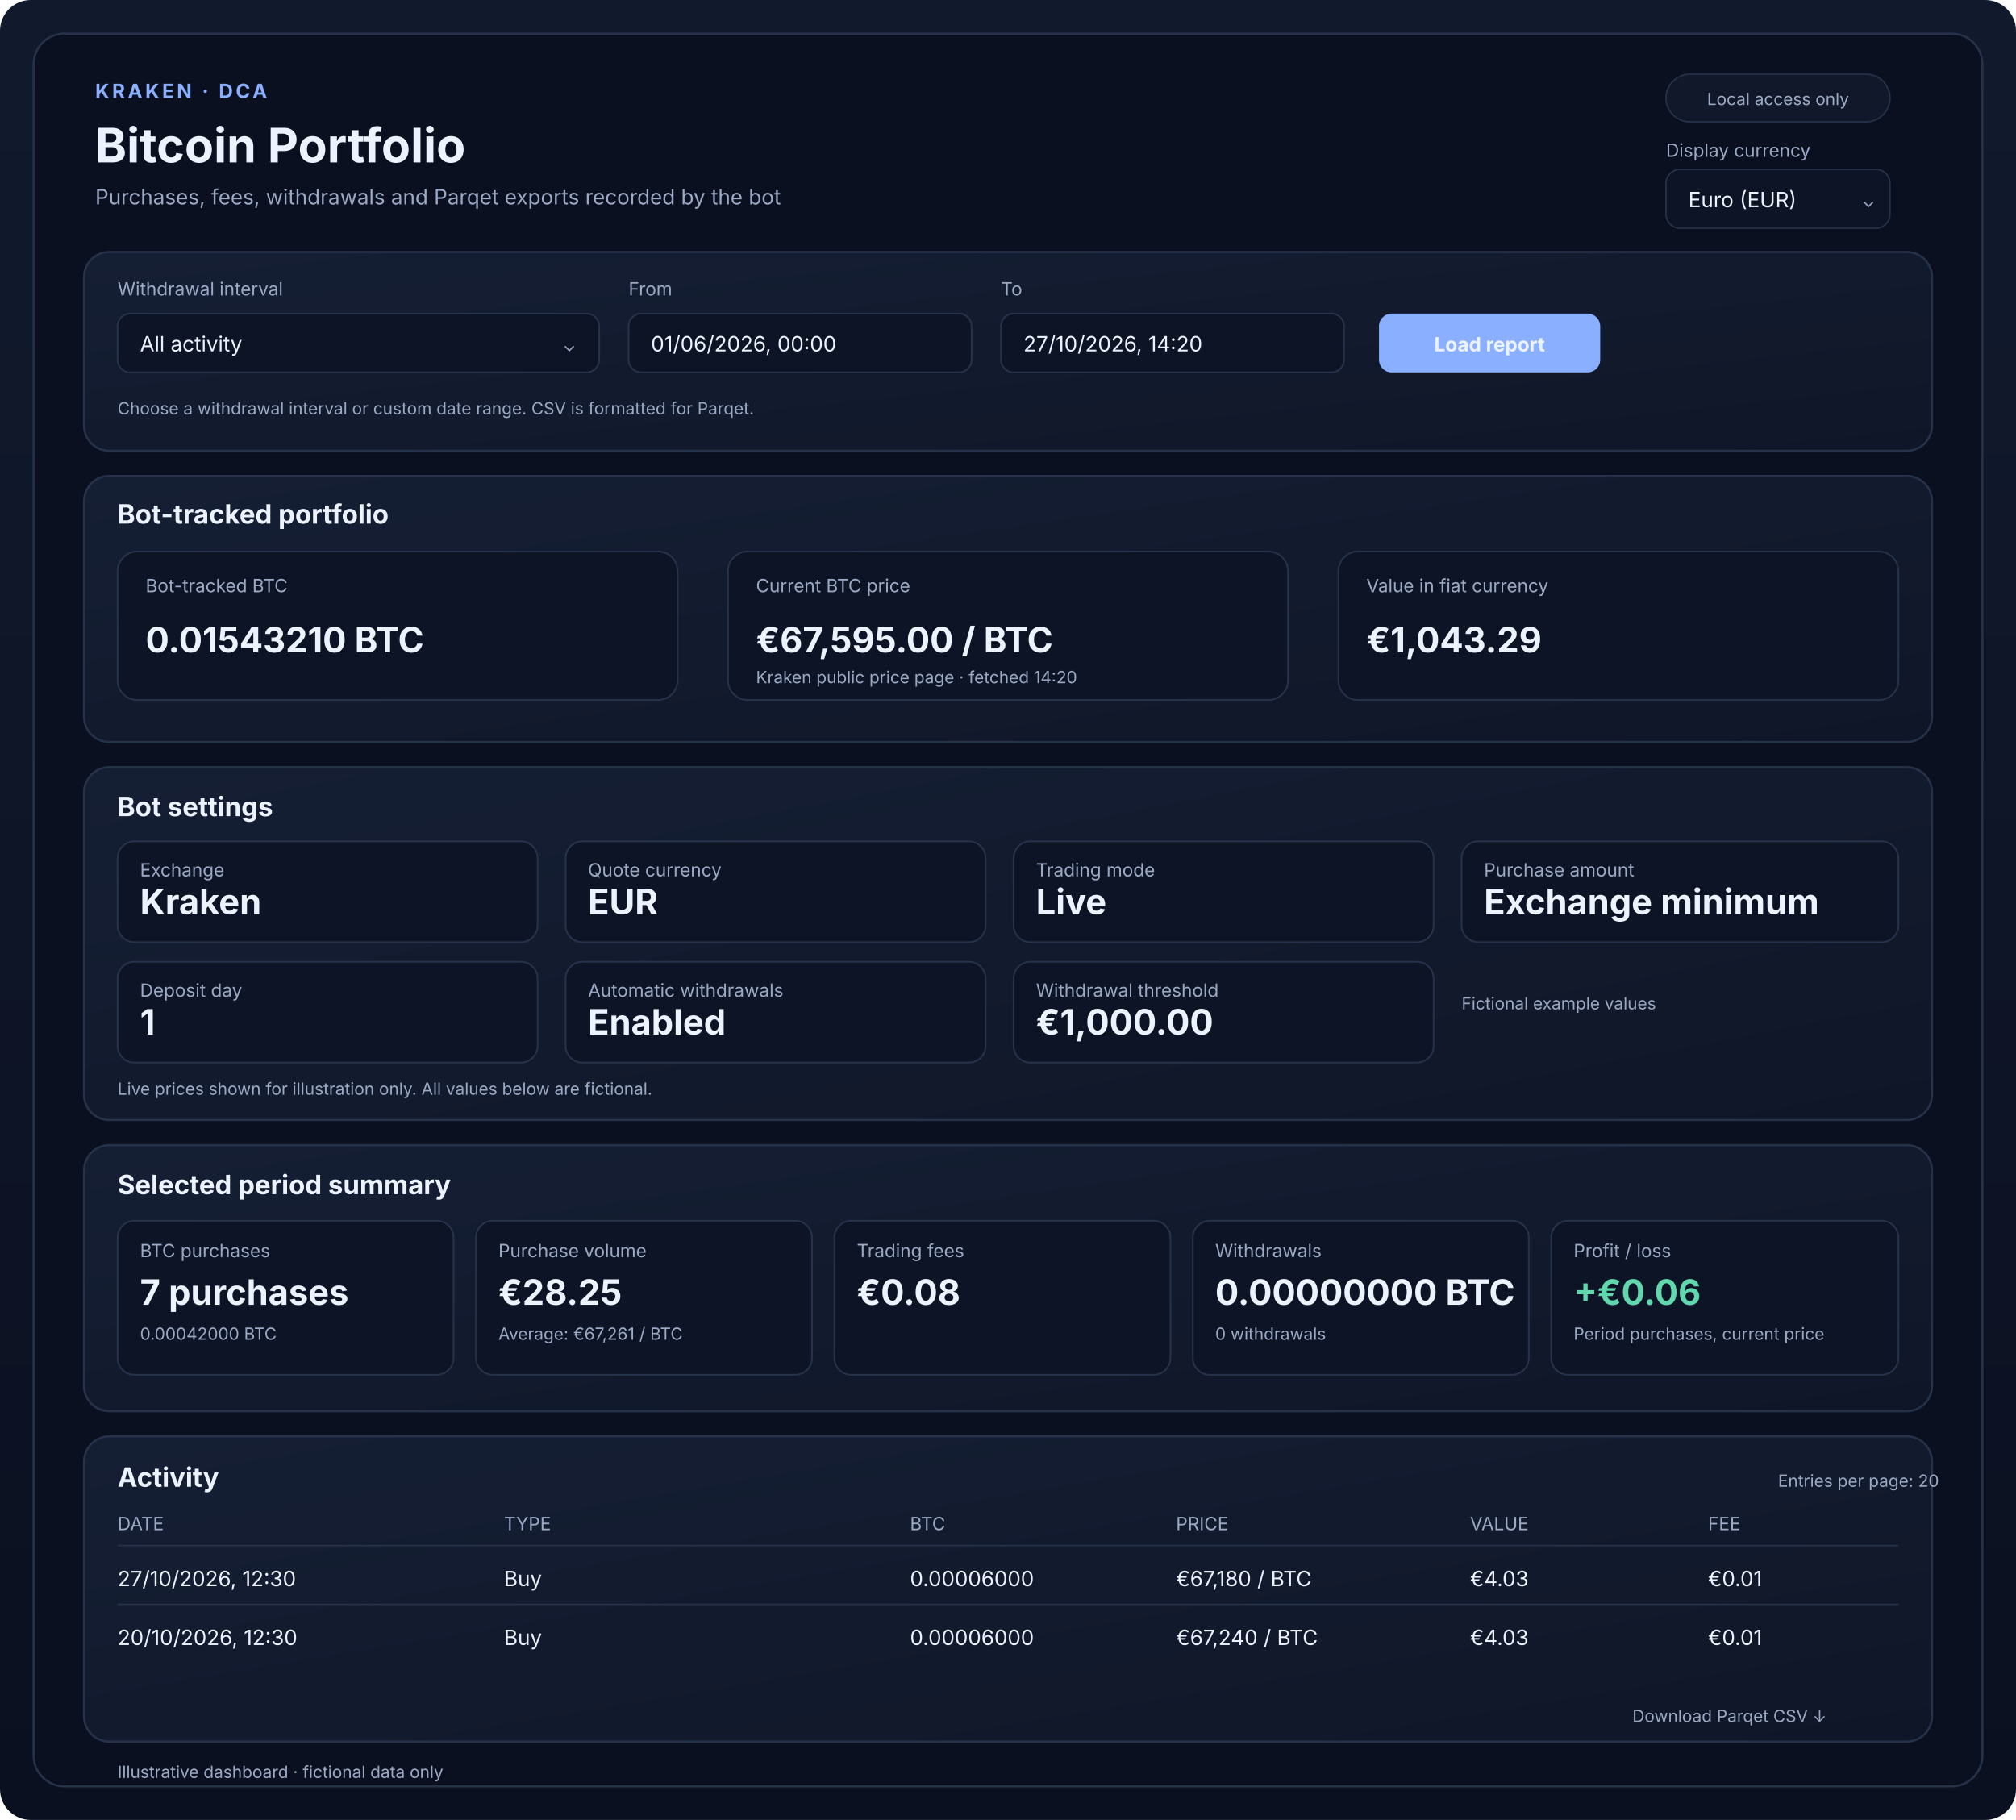
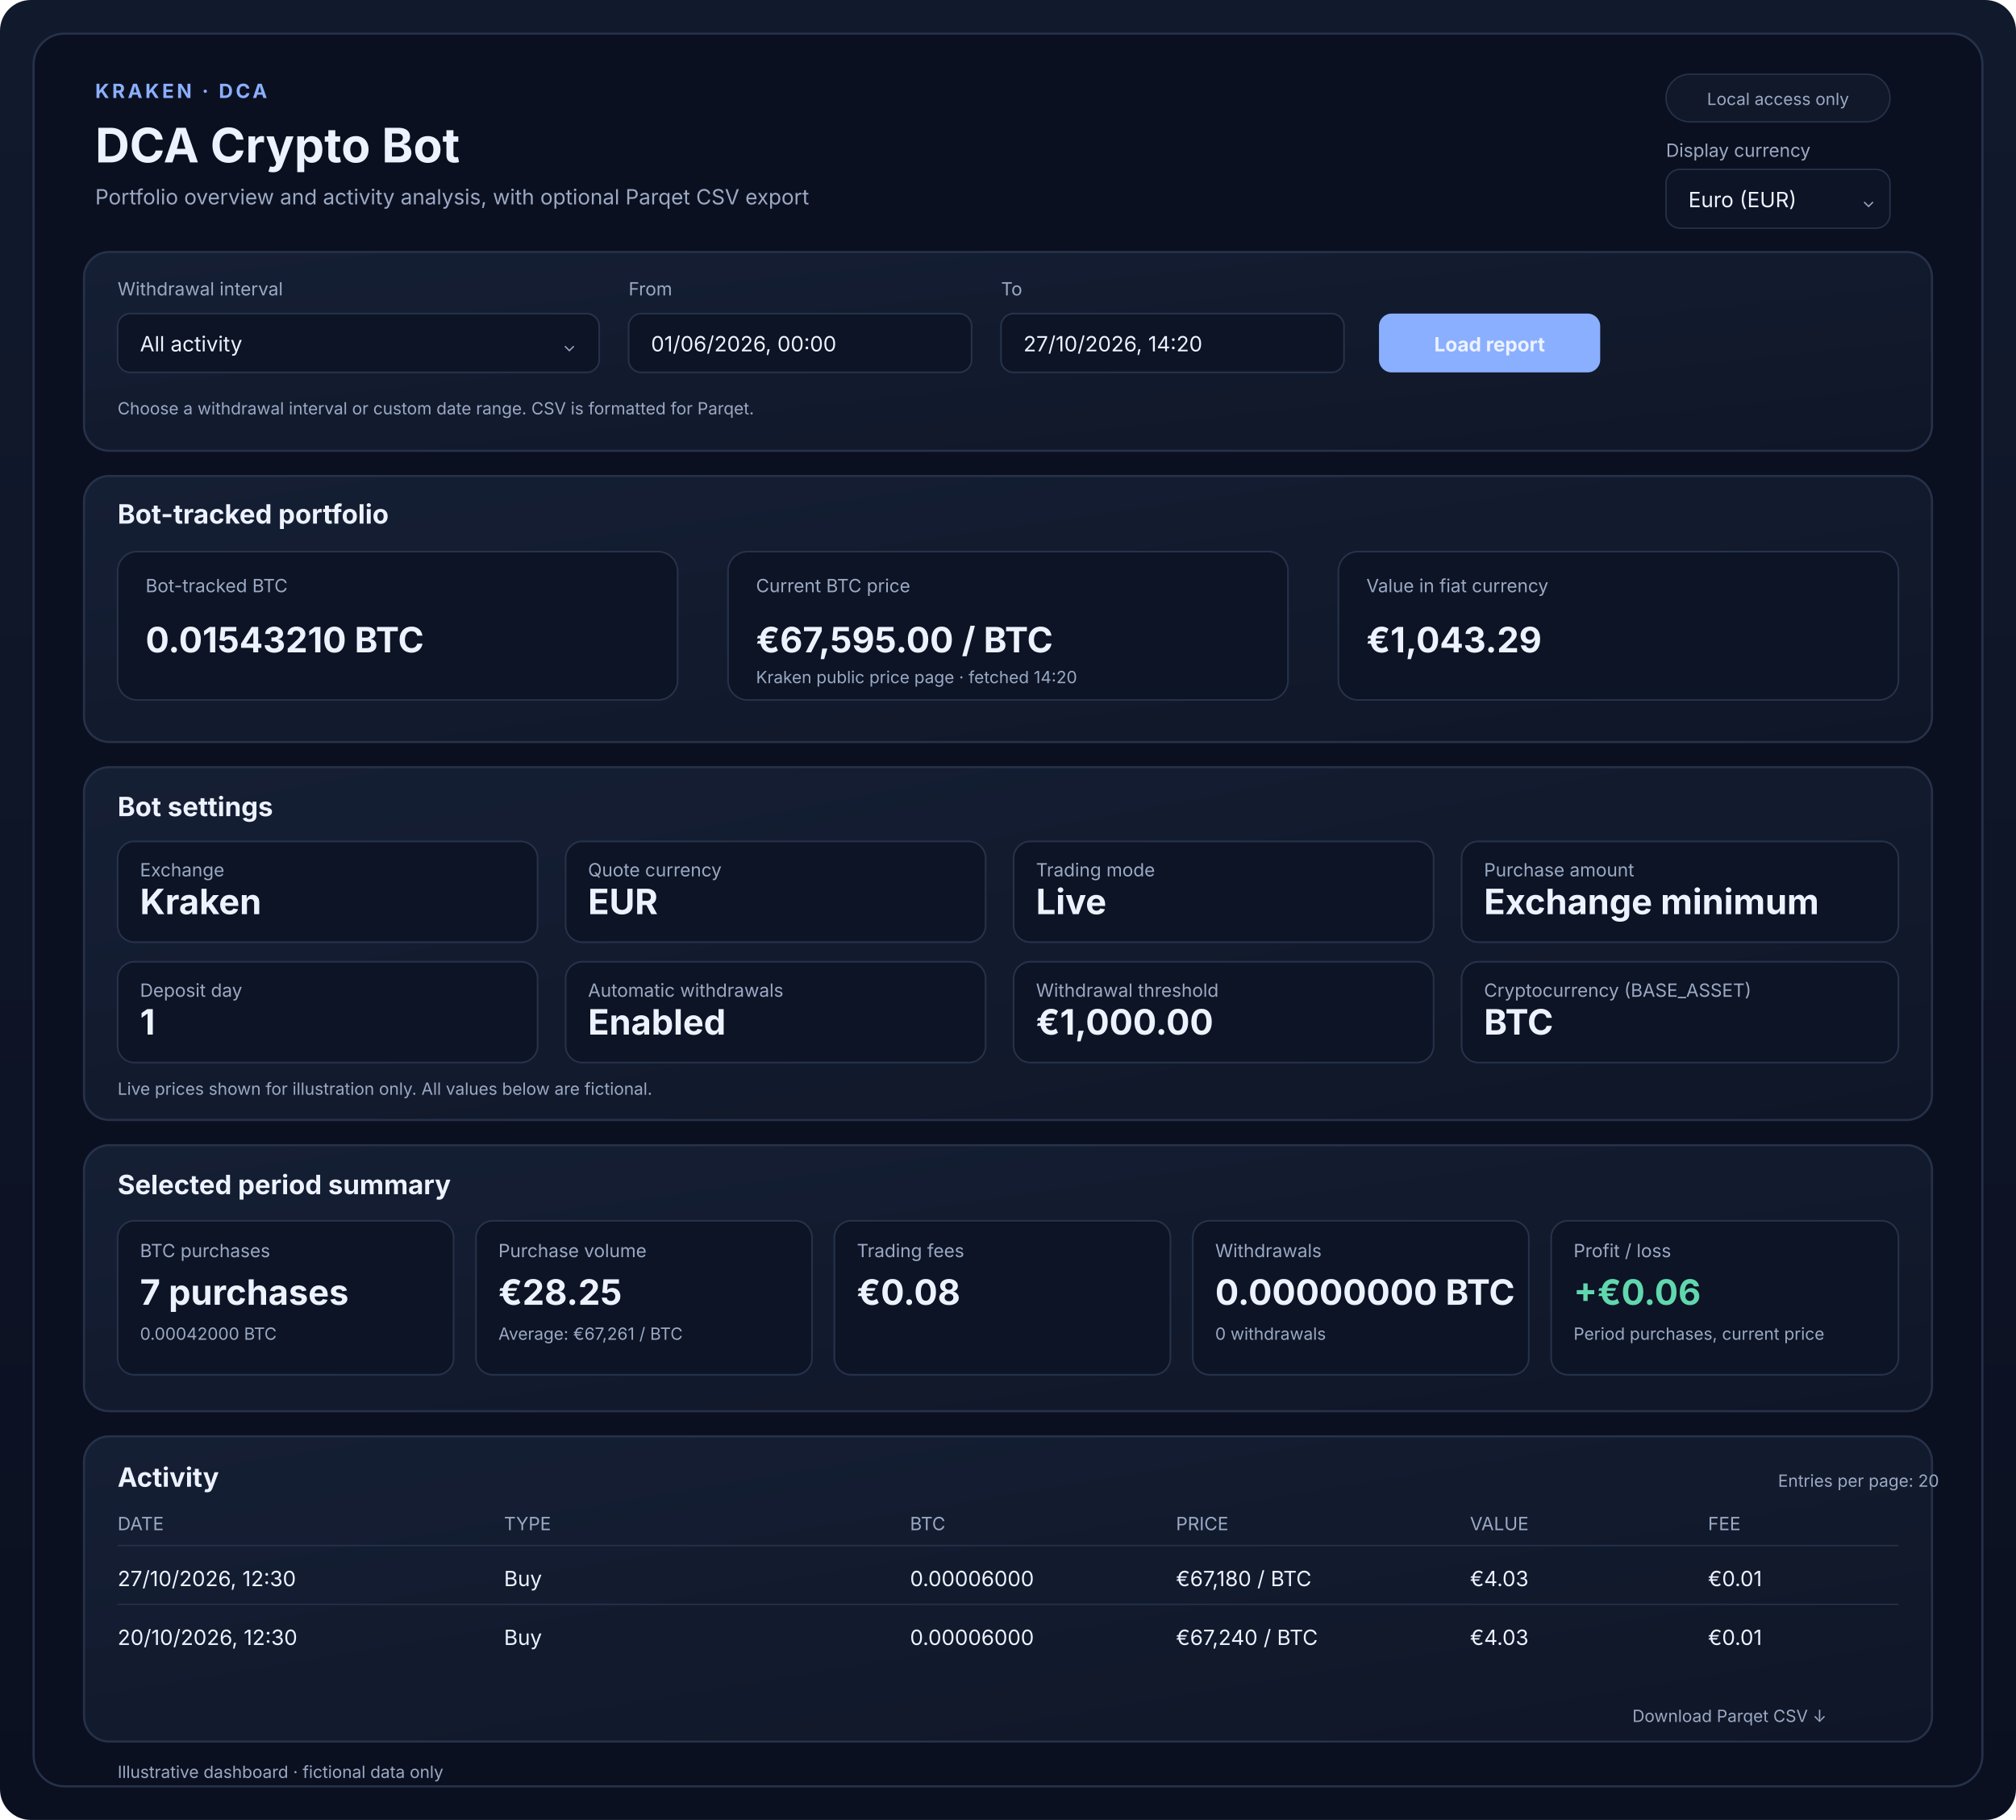
<svg xmlns="http://www.w3.org/2000/svg" width="1440" height="1300" viewBox="0 0 1440 1300" role="img" aria-labelledby="title desc">
  <defs>
    <linearGradient id="bg" x2="0" y2="1">
      <stop stop-color="#111a2d" />
      <stop offset="1" stop-color="#0b1020" />
    </linearGradient>
    <linearGradient id="panel" x2="1" y2="1">
      <stop stop-color="#151f34" />
      <stop offset="1" stop-color="#0f1627" />
    </linearGradient>
    <style>
    text{font-family:Inter,system-ui,-apple-system,Segoe UI,sans-serif;fill:#edf2ff}
    .muted{fill:#9ba9c4}.accent{fill:#8bafff}.green{fill:#61d7ae}
    .eyebrow{font-size:14px;font-weight:700;letter-spacing:2px}
    .title{font-size:34px;font-weight:750}
    .sub{font-size:15px}
    .h2{font-size:19px;font-weight:700}
    .label{font-size:13px;fill:#9ba9c4}
    .value{font-size:25px;font-weight:700}
    .small{font-size:12px;fill:#9ba9c4}
    .panel{fill:url(#panel);stroke:#26324a;stroke-width:1.5}
    .card{fill:#0c1425;stroke:#26324a;stroke-width:1.2}
    .line{stroke:#26324a;stroke-width:1}
  </style>
  </defs>
  <rect width="1440" height="1300" rx="22" fill="url(#bg)" />
  <rect x="24" y="24" width="1392" height="1252" rx="22" fill="#0b1020" />
  <text x="68" y="70" class="eyebrow accent">KRAKEN · DCA</text>
-   <text x="68" y="116" class="title">Bitcoin Portfolio</text>
-   <text x="68" y="146" class="sub muted">Purchases, fees, withdrawals and Parqet exports recorded by the bot</text>
+   <text x="68" y="116" class="title">DCA Crypto Bot</text>
+   <text x="68" y="146" class="sub muted">Portfolio overview and activity analysis, with optional Parqet CSV export</text>
  <rect x="1190" y="53" width="160" height="34" rx="17" fill="#10182a" stroke="#26324a" />
  <text x="1270" y="75" text-anchor="middle" class="small">Local access only</text>
  <text x="1190" y="112" class="label">Display currency</text>
  <rect x="1190" y="121" width="160" height="42" rx="10" fill="#0c1425" stroke="#26324a" />
  <text x="1206" y="148" class="sub">Euro (EUR)</text>
  <text x="1330" y="148" class="small">⌄</text>
  <rect x="60" y="180" width="1320" height="142" rx="18" class="panel" />
  <text x="84" y="211" class="label">Withdrawal interval</text>
  <rect x="84" y="224" width="344" height="42" rx="9" class="card" />
  <text x="100" y="251" class="sub">All activity</text>
  <text x="402" y="251" class="small">⌄</text>
  <text x="449" y="211" class="label">From</text>
  <rect x="449" y="224" width="245" height="42" rx="9" class="card" />
  <text x="465" y="251" class="sub">01/06/2026, 00:00</text>
  <text x="715" y="211" class="label">To</text>
  <rect x="715" y="224" width="245" height="42" rx="9" class="card" />
  <text x="731" y="251" class="sub">27/10/2026, 14:20</text>
  <rect x="985" y="224" width="158" height="42" rx="9" fill="#8bafff" />
  <text x="1064" y="251" text-anchor="middle" font-size="14" font-weight="700" fill="#081122">Load report</text>
  <text x="84" y="296" class="small">Choose a withdrawal interval or custom date range. CSV is formatted for Parqet.</text>
  <rect x="60" y="340" width="1320" height="190" rx="18" class="panel" />
  <text x="84" y="374" class="h2">Bot-tracked portfolio</text>
  <g>
    <rect x="84" y="394" width="400" height="106" rx="14" class="card" />
    <text x="104" y="423" class="label">Bot-tracked BTC</text>
    <text x="104" y="466" class="value">0.01543210 BTC</text>
    <rect x="520" y="394" width="400" height="106" rx="14" class="card" />
    <text x="540" y="423" class="label">Current BTC price</text>
    <text x="540" y="466" class="value">€67,595.00 / BTC</text>
    <text x="540" y="488" class="small">Kraken public price page · fetched 14:20</text>
    <rect x="956" y="394" width="400" height="106" rx="14" class="card" />
    <text x="976" y="423" class="label">Value in fiat currency</text>
    <text x="976" y="466" class="value">€1,043.29</text>
  </g>
  <rect x="60" y="548" width="1320" height="252" rx="18" class="panel" />
  <text x="84" y="583" class="h2">Bot settings</text>
  <g>
    <rect x="84" y="601" width="300" height="72" rx="12" class="card" />
    <text x="100" y="626" class="label">Exchange</text>
    <text x="100" y="653" class="value" font-size="19">Kraken</text>
    <rect x="404" y="601" width="300" height="72" rx="12" class="card" />
    <text x="420" y="626" class="label">Quote currency</text>
    <text x="420" y="653" class="value" font-size="19">EUR</text>
    <rect x="724" y="601" width="300" height="72" rx="12" class="card" />
    <text x="740" y="626" class="label">Trading mode</text>
    <text x="740" y="653" class="value" font-size="19">Live</text>
    <rect x="1044" y="601" width="312" height="72" rx="12" class="card" />
    <text x="1060" y="626" class="label">Purchase amount</text>
    <text x="1060" y="653" class="value" font-size="19">Exchange minimum</text>
    <rect x="84" y="687" width="300" height="72" rx="12" class="card" />
    <text x="100" y="712" class="label">Deposit day</text>
    <text x="100" y="739" class="value" font-size="19">1</text>
    <rect x="404" y="687" width="300" height="72" rx="12" class="card" />
    <text x="420" y="712" class="label">Automatic withdrawals</text>
    <text x="420" y="739" class="value" font-size="19">Enabled</text>
    <rect x="724" y="687" width="300" height="72" rx="12" class="card" />
    <text x="740" y="712" class="label">Withdrawal threshold</text>
    <text x="740" y="739" class="value" font-size="19">€1,000.00</text>
-     <text x="1044" y="721" class="small">Fictional example values</text>
+     <rect x="1044" y="687" width="312" height="72" rx="12" class="card" />
+     <text x="1060" y="712" class="label">Cryptocurrency (BASE_ASSET)</text>
+     <text x="1060" y="739" class="value" font-size="19">BTC</text>
  </g>
  <text x="84" y="782" class="small">Live prices shown for illustration only. All values below are fictional.</text>
  <rect x="60" y="818" width="1320" height="190" rx="18" class="panel" />
  <text x="84" y="853" class="h2">Selected period summary</text>
  <g>
    <rect x="84" y="872" width="240" height="110" rx="12" class="card" />
    <text x="100" y="898" class="label">BTC purchases</text>
    <text x="100" y="932" class="value" font-size="20">7 purchases</text>
    <text x="100" y="957" class="small">0.00042000 BTC</text>
    <rect x="340" y="872" width="240" height="110" rx="12" class="card" />
    <text x="356" y="898" class="label">Purchase volume</text>
    <text x="356" y="932" class="value" font-size="20">€28.25</text>
    <text x="356" y="957" class="small">Average: €67,261 / BTC</text>
    <rect x="596" y="872" width="240" height="110" rx="12" class="card" />
    <text x="612" y="898" class="label">Trading fees</text>
    <text x="612" y="932" class="value" font-size="20">€0.08</text>
    <rect x="852" y="872" width="240" height="110" rx="12" class="card" />
    <text x="868" y="898" class="label">Withdrawals</text>
    <text x="868" y="932" class="value" font-size="20">0.00000000 BTC</text>
    <text x="868" y="957" class="small">0 withdrawals</text>
    <rect x="1108" y="872" width="248" height="110" rx="12" class="card" />
    <text x="1124" y="898" class="label">Profit / loss</text>
    <text x="1124" y="932" class="value green" font-size="20">+€0.06</text>
    <text x="1124" y="957" class="small">Period purchases, current price</text>
  </g>
  <rect x="60" y="1026" width="1320" height="218" rx="18" class="panel" />
  <text x="84" y="1062" class="h2">Activity</text>
  <text x="1270" y="1062" class="small">Entries per page: 20</text>
  <text x="84" y="1093" class="label">DATE</text>
  <text x="360" y="1093" class="label">TYPE</text>
  <text x="650" y="1093" class="label">BTC</text>
  <text x="840" y="1093" class="label">PRICE</text>
  <text x="1050" y="1093" class="label">VALUE</text>
  <text x="1220" y="1093" class="label">FEE</text>
  <line x1="84" y1="1104" x2="1356" y2="1104" class="line" />
  <text x="84" y="1133" class="sub">27/10/2026, 12:30</text>
  <text x="360" y="1133" class="sub">Buy</text>
  <text x="650" y="1133" class="sub">0.00006000</text>
  <text x="840" y="1133" class="sub">€67,180 / BTC</text>
  <text x="1050" y="1133" class="sub">€4.03</text>
  <text x="1220" y="1133" class="sub">€0.01</text>
  <line x1="84" y1="1146" x2="1356" y2="1146" class="line" />
  <text x="84" y="1175" class="sub">20/10/2026, 12:30</text>
  <text x="360" y="1175" class="sub">Buy</text>
  <text x="650" y="1175" class="sub">0.00006000</text>
  <text x="840" y="1175" class="sub">€67,240 / BTC</text>
  <text x="1050" y="1175" class="sub">€4.03</text>
  <text x="1220" y="1175" class="sub">€0.01</text>
  <text x="1166" y="1230" class="small">Download Parqet CSV  ↓</text>
  <rect x="24" y="24" width="1392" height="1252" rx="22" fill="none" stroke="#26324a" stroke-width="1.5" />
  <text x="84" y="1270" class="small">Illustrative dashboard · fictional data only</text>
</svg>
